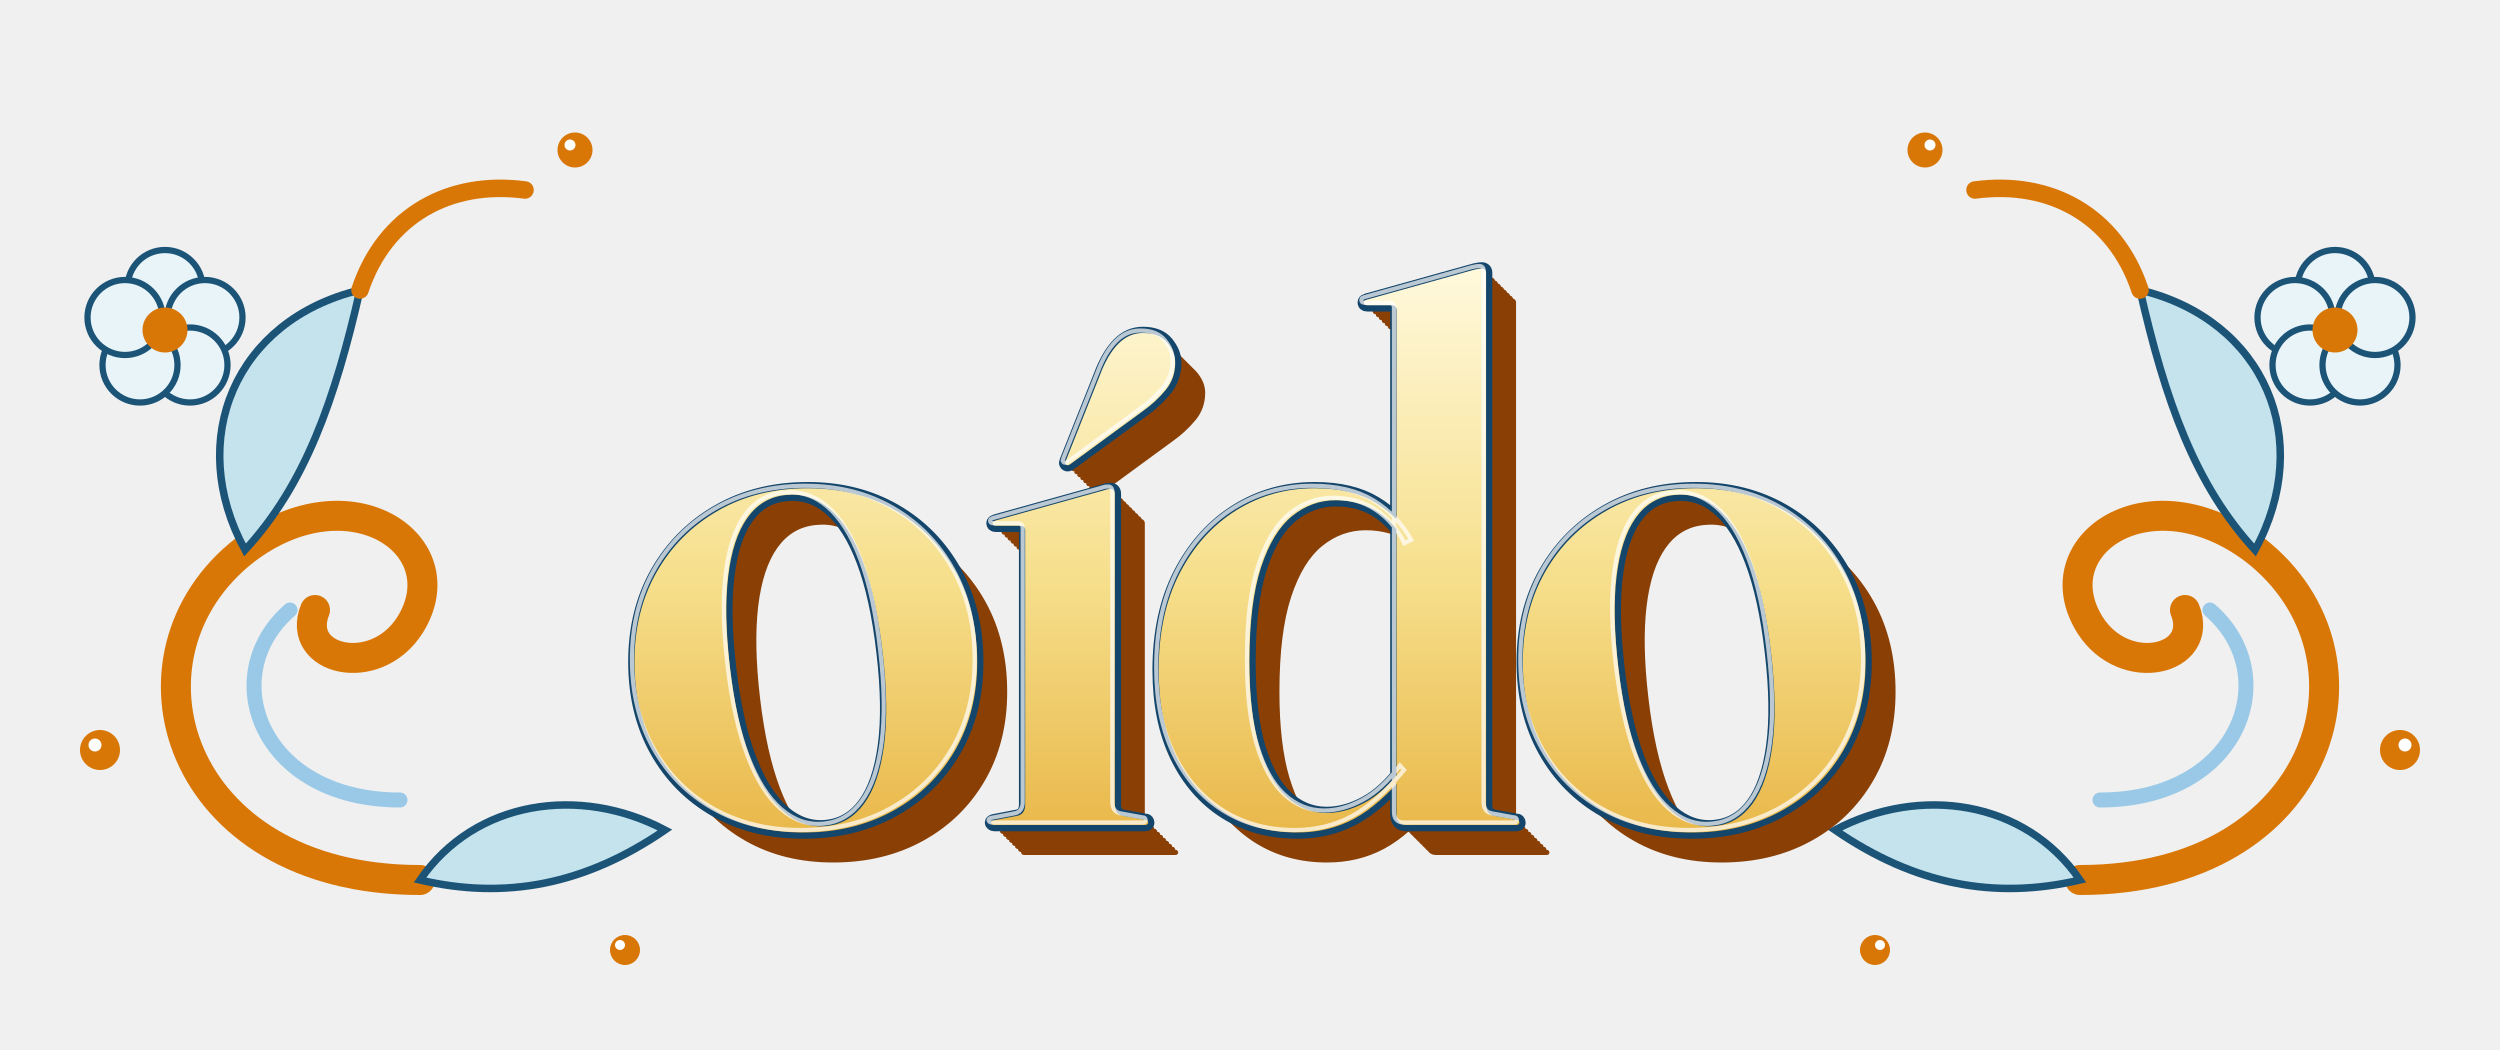
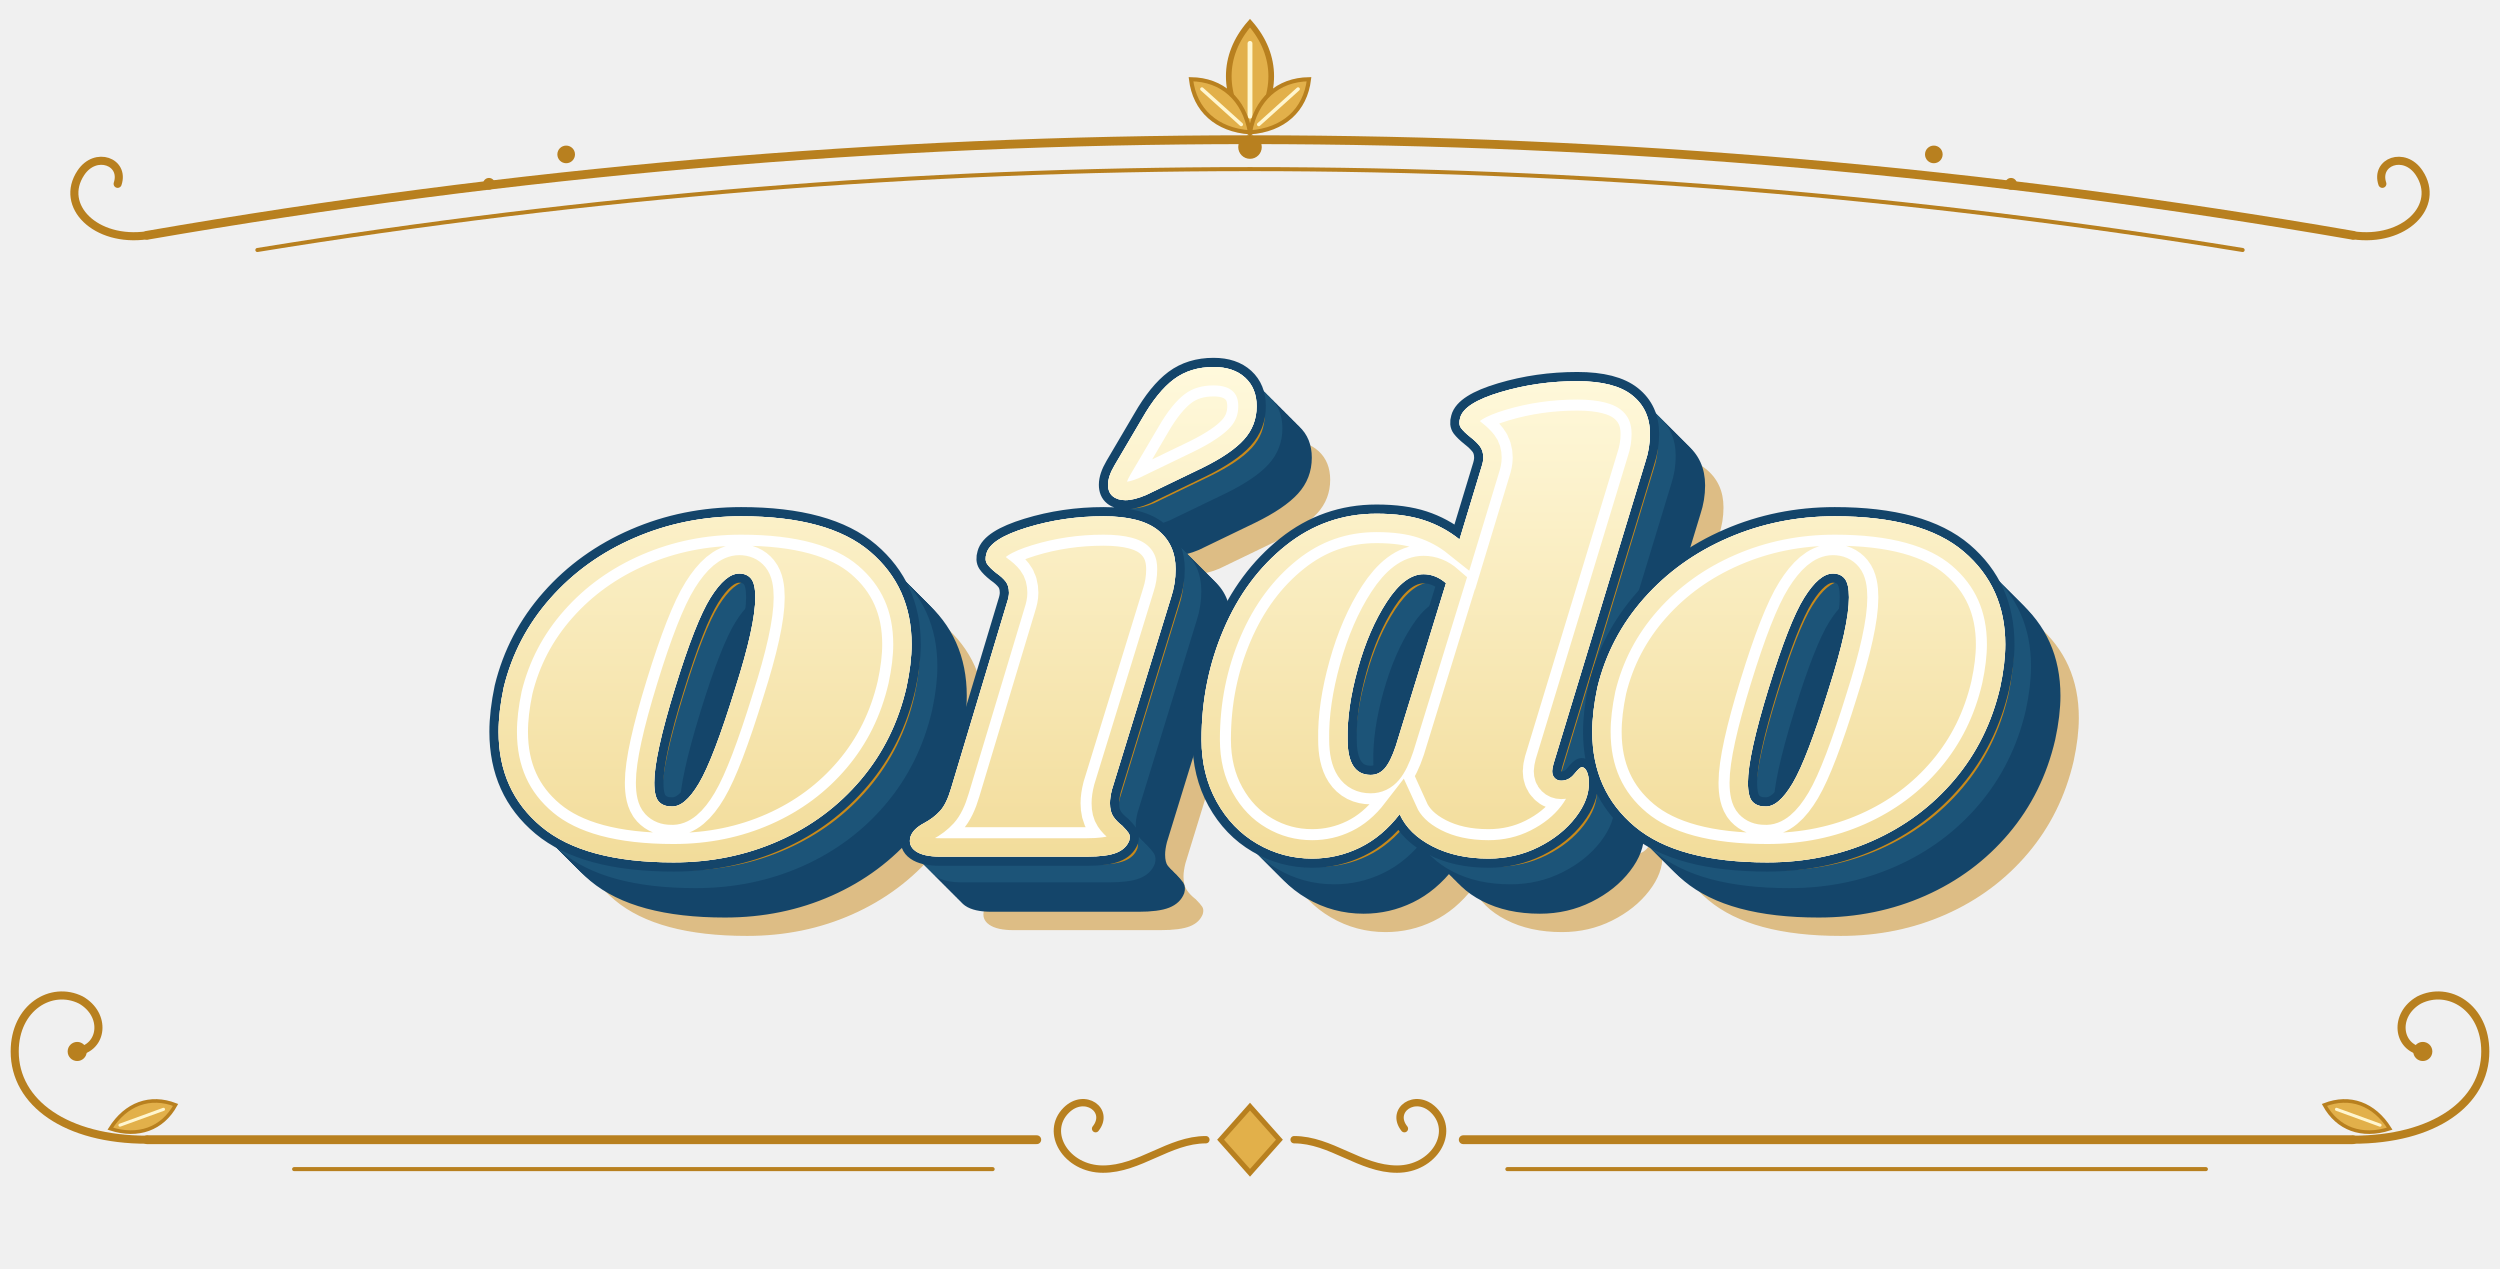
- <svg xmlns="http://www.w3.org/2000/svg" viewBox="0 0 1000 420" width="1000" height="420">
-   <defs>
-     <path id="t" d="M323.075 195.3Q342.875 195.3 358.175 204.15Q373.475 213.0 382.175 228.675Q390.875 244.35 390.875 264.75Q390.875 284.85 381.95 300.225Q373.025 315.6 357.275 324.3Q341.525 333.0 321.275 333.0Q301.475 333.0 286.25 324.375Q271.025 315.75 262.4 300.375Q253.775 285.0 253.775 264.75Q253.775 244.5 262.625 228.9Q271.475 213.3 287.15 204.3Q302.825 195.3 323.075 195.3ZM330.425 330.45Q339.725 329.55 345.65 321.45Q351.575 313.35 353.6 298.2Q355.625 283.05 353.075 261.15Q350.525 238.95 345.125 224.625Q339.725 210.3 331.925 203.625Q324.125 196.95 314.375 198.0Q304.775 198.9 298.925 207.15Q293.075 215.4 291.275 230.55Q289.475 245.7 292.025 267.3Q294.575 289.05 300.05 303.375Q305.525 317.7 313.325 324.525Q321.125 331.35 330.425 330.45Z M445.925 197.4V321.75Q445.925 323.7 446.75 324.9Q447.575 326.1 449.525 326.4L457.775 327.9Q458.675 327.9 458.975 328.275Q459.275 328.65 459.275 329.1Q459.275 329.4 458.975 329.7Q458.675 330.0 458.075 330.0H397.625Q397.175 330.0 396.8 329.7Q396.425 329.4 396.425 329.1Q396.425 328.65 396.725 328.425Q397.025 328.2 397.925 328.05L406.475 326.4Q408.425 326.1 409.25 324.9Q410.075 323.7 410.075 321.9V212.25Q410.075 211.35 409.625 210.825Q409.175 210.3 408.125 210.3H398.375Q397.625 210.3 397.325 210.0Q397.025 209.7 397.025 209.25Q397.025 208.8 397.4 208.575Q397.775 208.35 398.225 208.2L441.275 196.2Q442.625 195.75 443.15 195.675Q443.675 195.6 444.275 195.6Q445.025 195.6 445.475 196.125Q445.925 196.65 445.925 197.4ZM439.925 150.15Q442.925 142.05 447.2 137.625Q451.475 133.2 457.175 133.2Q463.775 133.2 466.925 137.1Q470.075 141.0 470.075 145.05Q470.075 151.35 466.25 156.0Q462.425 160.65 457.175 164.4L428.075 185.7Q427.625 186.0 427.175 186.075Q426.725 186.15 426.425 185.85Q425.975 185.4 426.125 185.025Q426.275 184.65 426.425 184.05Z M558.575 312.75V312.0V124.05Q558.575 123.15 558.125 122.625Q557.675 122.1 556.625 122.1H546.875Q546.125 122.1 545.825 121.8Q545.525 121.5 545.525 121.05Q545.525 120.45 545.9 120.225Q546.275 120.0 546.725 119.85L589.775 107.85Q591.125 107.55 591.65 107.475Q592.175 107.4 592.775 107.4Q593.525 107.4 593.975 107.85Q594.425 108.3 594.425 109.05V321.75Q594.425 323.7 595.25 324.9Q596.075 326.1 598.025 326.4L606.275 327.9Q607.175 327.9 607.475 328.275Q607.775 328.65 607.775 329.1Q607.775 329.4 607.475 329.7Q607.175 330.0 606.575 330.0H562.475Q560.675 330.0 559.625 328.95Q558.575 327.9 558.575 325.65ZM463.475 268.05Q463.475 245.55 471.875 229.275Q480.275 213.0 494.45 204.15Q508.625 195.3 525.875 195.3Q540.725 195.3 550.25 201.075Q559.775 206.85 565.475 216.9L562.775 218.25Q558.575 209.85 551.375 204.975Q544.175 200.1 534.275 200.1Q524.675 200.1 516.875 206.4Q509.075 212.7 504.425 226.875Q499.775 241.05 499.775 264.75Q499.775 285.6 503.75 298.95Q507.725 312.3 514.7 318.75Q521.675 325.2 530.675 325.2Q538.175 325.2 545.975 321.0Q553.775 316.8 560.975 307.2L562.625 309.0Q551.825 322.05 541.625 327.525Q531.425 333.0 518.825 333.0Q502.625 333.0 490.1 325.125Q477.575 317.25 470.525 302.7Q463.475 288.15 463.475 268.05Z M678.425 195.3Q698.225 195.3 713.525 204.15Q728.825 213.0 737.525 228.675Q746.225 244.35 746.225 264.75Q746.225 284.85 737.3 300.225Q728.375 315.6 712.625 324.3Q696.875 333.0 676.625 333.0Q656.825 333.0 641.6 324.375Q626.375 315.75 617.75 300.375Q609.125 285.0 609.125 264.75Q609.125 244.5 617.975 228.9Q626.825 213.3 642.5 204.3Q658.175 195.3 678.425 195.3ZM685.775 330.45Q695.075 329.55 701.0 321.45Q706.925 313.35 708.95 298.2Q710.975 283.05 708.425 261.15Q705.875 238.95 700.475 224.625Q695.075 210.3 687.275 203.625Q679.475 196.95 669.725 198.0Q660.125 198.9 654.275 207.15Q648.425 215.4 646.625 230.55Q644.825 245.7 647.375 267.3Q649.925 289.05 655.4 303.375Q660.875 317.7 668.675 324.525Q676.475 331.35 685.775 330.45Z" />
-     <linearGradient id="cara" x1="0" y1="0" x2="0" y2="1">
-       <stop offset="0" stop-color="#fff9dc" />
-       <stop offset=".55" stop-color="#f6df8c" />
-       <stop offset="1" stop-color="#e9b84a" />
-     </linearGradient>
-   </defs>
-   <g transform="translate(0 0) scale(1)">
-     <g>
-       <path d="M168 352C70 352 44 262 98 220c42-32 86-2 66 30-14 22-46 14-38-6" fill="none" stroke="#d97706" stroke-width="12" stroke-linecap="round" />
-       <path d="M160 320C104 320 86 270 116 244" fill="none" stroke="#9ac9e7" stroke-width="6" stroke-linecap="round" />
-       <path d="M98 220c-24-44-4-92 46-104-10 44-22 78-46 104z" fill="#c4e3ed" stroke="#1c5478" stroke-width="3" />
-       <path d="M168 352c22-32 64-38 98-20-32 22-64 28-98 20z" fill="#c4e3ed" stroke="#1c5478" stroke-width="3" />
-       <path d="M144 116c10-30 36-44 66-40" fill="none" stroke="#d97706" stroke-width="7" stroke-linecap="round" />
-       <g transform="translate(66 132)">
-         <g fill="#e8f4f8" stroke="#1c5478" stroke-width="2.5">
-           <circle cy="-17" r="15" />
-           <circle cx="16" cy="-5" r="15" />
-           <circle cx="10" cy="14" r="15" />
-           <circle cx="-10" cy="14" r="15" />
-           <circle cx="-16" cy="-5" r="15" />
-         </g>
-         <circle r="9" fill="#d97706" />
-       </g>
-       <g fill="#d97706">
-         <circle cx="230" cy="60" r="7" />
-         <circle cx="40" cy="300" r="8" />
-         <circle cx="250" cy="380" r="6" />
-       </g>
-       <g fill="#fff">
-         <circle cx="228" cy="58" r="2.2" />
-         <circle cx="38" cy="298" r="2.6" />
-         <circle cx="248" cy="378" r="2" />
-       </g>
+ <svg xmlns="http://www.w3.org/2000/svg" viewBox="70 20 680 345" role="img" aria-label="Oído">
+   <g fill="none" stroke="#b8801f" stroke-linecap="round">
+     <path d="M110 84Q410 32 710 84" stroke-width="2.4" />
+     <path d="M140 88Q410 44 680 88" stroke-width="1.1" />
+     <path d="M110 330H352M468 330H710" stroke-width="2.4" />
+     <path d="M150 338H340M480 338H670" stroke-width="1.1" />
+     <path transform="translate(410 330) scale(1 1)" d="M12 0c10 0 18 8 28 8s16-10 10-16c-5-5-12 0-8 5" stroke-width="2" />
+     <path transform="translate(410 330) scale(-1 1)" d="M12 0c10 0 18 8 28 8s16-10 10-16c-5-5-12 0-8 5" stroke-width="2" />
+     <path d="M110 84c-14 2-24-8-18-17 4-6 12-3 10 3" stroke-width="2.2" />
+     <path d="M710 84c14 2 24-8 18-17-4-6-12-3-10 3" stroke-width="2.2" />
+   </g>
+   <path d="M410 321l8 9-8 9-8-9z" fill="#e2b04a" stroke="#b8801f" stroke-width="1.4" />
+   <g transform="translate(410 56) rotate(0) scale(1.1)">
+     <path d="M0 0c7-9 7-19 0-27c-7 8-7 18 0 27z" fill="#e2b04a" stroke="#b8801f" stroke-width="1.4" />
+     <path d="M0-4v-18" stroke="#fff6cf" stroke-width="1.2" stroke-linecap="round" />
+   </g>
+   <g transform="translate(410 56) rotate(-48) scale(0.8)">
+     <path d="M0 0c7-9 7-19 0-27c-7 8-7 18 0 27z" fill="#e2b04a" stroke="#b8801f" stroke-width="1.4" />
+     <path d="M0-4v-18" stroke="#fff6cf" stroke-width="1.2" stroke-linecap="round" />
+   </g>
+   <g transform="translate(410 56) rotate(48) scale(0.8)">
+     <path d="M0 0c7-9 7-19 0-27c-7 8-7 18 0 27z" fill="#e2b04a" stroke="#b8801f" stroke-width="1.4" />
+     <path d="M0-4v-18" stroke="#fff6cf" stroke-width="1.2" stroke-linecap="round" />
+   </g>
+   <circle cx="410" cy="60" r="3.2" fill="#b8801f" />
+   <g transform="translate(710 330) scale(1 1)">
+     <path d="M0 0c22 0 36-10 36-24 0-12-10-18-18-14-7 4-6 13 1 14" fill="none" stroke="#b8801f" stroke-width="2.2" stroke-linecap="round" />
+     <circle cx="19" cy="-24" r="2.6" fill="#b8801f" />
+     <g transform="translate(10 -3) rotate(-70) scale(0.7)">
+       <path d="M0 0c7-9 7-19 0-27c-7 8-7 18 0 27z" fill="#e2b04a" stroke="#b8801f" stroke-width="1.4" />
+       <path d="M0-4v-18" stroke="#fff6cf" stroke-width="1.2" stroke-linecap="round" />
    </g>
  </g>
-   <g transform="translate(1000 0) scale(-1 1)">
-     <g>
-       <path d="M168 352C70 352 44 262 98 220c42-32 86-2 66 30-14 22-46 14-38-6" fill="none" stroke="#d97706" stroke-width="12" stroke-linecap="round" />
-       <path d="M160 320C104 320 86 270 116 244" fill="none" stroke="#9ac9e7" stroke-width="6" stroke-linecap="round" />
-       <path d="M98 220c-24-44-4-92 46-104-10 44-22 78-46 104z" fill="#c4e3ed" stroke="#1c5478" stroke-width="3" />
-       <path d="M168 352c22-32 64-38 98-20-32 22-64 28-98 20z" fill="#c4e3ed" stroke="#1c5478" stroke-width="3" />
-       <path d="M144 116c10-30 36-44 66-40" fill="none" stroke="#d97706" stroke-width="7" stroke-linecap="round" />
-       <g transform="translate(66 132)">
-         <g fill="#e8f4f8" stroke="#1c5478" stroke-width="2.5">
-           <circle cy="-17" r="15" />
-           <circle cx="16" cy="-5" r="15" />
-           <circle cx="10" cy="14" r="15" />
-           <circle cx="-10" cy="14" r="15" />
-           <circle cx="-16" cy="-5" r="15" />
-         </g>
-         <circle r="9" fill="#d97706" />
-       </g>
-       <g fill="#d97706">
-         <circle cx="230" cy="60" r="7" />
-         <circle cx="40" cy="300" r="8" />
-         <circle cx="250" cy="380" r="6" />
-       </g>
-       <g fill="#fff">
-         <circle cx="228" cy="58" r="2.2" />
-         <circle cx="38" cy="298" r="2.6" />
-         <circle cx="248" cy="378" r="2" />
-       </g>
+   <g transform="translate(110 330) scale(-1 1)">
+     <path d="M0 0c22 0 36-10 36-24 0-12-10-18-18-14-7 4-6 13 1 14" fill="none" stroke="#b8801f" stroke-width="2.2" stroke-linecap="round" />
+     <circle cx="19" cy="-24" r="2.6" fill="#b8801f" />
+     <g transform="translate(10 -3) rotate(-70) scale(0.7)">
+       <path d="M0 0c7-9 7-19 0-27c-7 8-7 18 0 27z" fill="#e2b04a" stroke="#b8801f" stroke-width="1.4" />
+       <path d="M0-4v-18" stroke="#fff6cf" stroke-width="1.2" stroke-linecap="round" />
    </g>
  </g>
-   <use href="#t" x="12.00" y="12.00" fill="#8a3f05" />
-   <use href="#t" x="10.80" y="10.80" fill="#8a3f05" />
-   <use href="#t" x="9.60" y="9.60" fill="#8a3f05" />
-   <use href="#t" x="8.40" y="8.40" fill="#8a3f05" />
-   <use href="#t" x="7.20" y="7.20" fill="#8a3f05" />
-   <use href="#t" x="6.00" y="6.00" fill="#8a3f05" />
-   <use href="#t" x="4.80" y="4.80" fill="#8a3f05" />
-   <use href="#t" x="3.60" y="3.60" fill="#8a3f05" />
-   <use href="#t" x="2.40" y="2.40" fill="#8a3f05" />
-   <use href="#t" x="1.20" y="1.20" fill="#8a3f05" />
-   <use href="#t" fill="url(#cara)" stroke="#14456a" stroke-width="5" paint-order="stroke" />
-   <use href="#t" fill="none" stroke="#ffffff" stroke-width="1.67" opacity=".7" transform="translate(-1 -1)" />
+   <g fill="#b8801f">
+     <circle cx="224" cy="62" r="2.4" />
+     <circle cx="203" cy="70" r="1.6" />
+   </g>
+   <g fill="#b8801f">
+     <circle cx="596" cy="62" r="2.4" />
+     <circle cx="617" cy="70" r="1.6" />
+   </g>
+   <defs>
+     <path id="f-t" d="M317.96 195.25Q317.96 200.5 316.56 206.97Q313.24 221.32 304.14 232.09Q295.04 242.85 281.82 248.71Q268.61 254.57 253.21 254.57Q228.89 254.57 217.25 244.86Q205.61 235.15 205.61 219.05Q205.61 213.62 207.01 206.97Q210.34 193.32 219.7 182.74Q229.06 172.15 242.62 166.29Q256.19 160.43 271.59 160.43Q295.39 160.43 306.67 170.05Q317.96 179.68 317.96 195.25ZM253.56 207.32Q247.96 225.53 247.96 232.88Q247.96 236.72 249.19 238.04Q250.41 239.35 252.51 239.35Q256.19 239.7 260.12 233.05Q264.06 226.4 270.01 207.15Q275.44 190.18 275.44 182.48Q275.44 178.8 274.3 177.4Q273.16 176 271.06 176Q267.39 176 263.27 182.56Q259.16 189.12 253.56 207.32ZM389.76 174.78Q389.76 178.8 388.54 182.48L372.44 234.8Q371.91 236.9 371.91 238.47Q371.91 240.75 372.79 242.06Q373.66 243.38 375.24 244.6Q376.46 245.82 376.99 246.61Q377.51 247.4 377.16 248.62Q376.29 250.9 373.66 251.95Q371.04 253 365.61 253H325.71Q321.16 253 319.06 251.51Q316.96 250.03 317.66 247.57Q318.36 245.47 321.34 243.9Q323.96 242.5 325.71 240.57Q327.46 238.65 328.69 234.45L343.91 183.88Q344.44 182.3 344.44 181.25Q344.44 179.32 343.56 178.19Q342.69 177.05 340.94 175.82Q339.19 174.43 338.49 173.38Q337.79 172.32 338.31 170.57Q339.36 166.55 349.34 163.49Q359.31 160.43 370.16 160.43Q380.31 160.43 385.04 164.28Q389.76 168.12 389.76 174.78ZM400.09 119.83Q405.51 119.83 408.66 122.71Q411.81 125.6 411.81 130.5Q411.81 135.75 408.31 139.6Q404.81 143.45 396.94 147.3L381.71 154.65Q378.39 156.05 376.11 156.05Q374.01 156.05 372.7 155Q371.39 153.95 371.39 151.85Q371.39 149.57 373.14 146.6L380.66 133.82Q384.86 126.48 389.32 123.15Q393.79 119.83 400.09 119.83ZM492.19 229.72Q492.19 230.95 492.89 231.65Q493.59 232.35 494.64 232.35Q496.74 232.35 498.22 230.51Q499.71 228.68 500.24 228.68Q501.11 228.68 501.64 229.9Q502.16 231.12 502.16 232.7Q502.34 237.43 498.57 242.32Q494.81 247.22 488.51 250.38Q482.21 253.53 474.86 253.53Q466.11 253.53 459.64 250.2Q453.16 246.88 450.71 241.45Q445.99 247.57 439.86 250.55Q433.74 253.53 426.91 253.53Q418.86 253.53 411.95 249.5Q405.04 245.47 400.92 238.04Q396.81 230.6 396.81 221.15Q396.81 205.22 402.85 191.14Q408.89 177.05 419.74 168.39Q430.59 159.73 444.41 159.73Q451.94 159.73 457.27 161.48Q462.61 163.23 466.99 166.73L472.94 147.12Q473.46 145.55 473.46 144.5Q473.46 142.57 472.5 141.35Q471.54 140.12 469.96 138.9Q468.21 137.5 467.42 136.45Q466.64 135.4 467.16 133.65Q468.21 129.62 478.19 126.65Q488.16 123.68 499.01 123.68Q509.16 123.68 513.97 127.53Q518.79 131.38 518.79 138.03Q518.79 141.88 517.56 145.55L492.54 227.8Q492.19 229.2 492.19 229.72ZM457.19 176.18Q452.11 176.18 447.21 183.7Q442.31 191.22 439.34 201.9Q436.36 212.57 436.54 221.15Q436.54 230.78 442.84 230.78Q445.11 230.78 446.69 228.94Q448.26 227.1 449.66 222.9L463.31 178.62Q460.51 176.18 457.19 176.18ZM615.44 195.25Q615.44 200.5 614.04 206.97Q610.71 221.32 601.61 232.09Q592.51 242.85 579.3 248.71Q566.09 254.57 550.69 254.57Q526.36 254.57 514.72 244.86Q503.09 235.15 503.09 219.05Q503.09 213.62 504.49 206.97Q507.81 193.32 517.17 182.74Q526.54 172.15 540.1 166.29Q553.66 160.43 569.06 160.43Q592.86 160.43 604.15 170.05Q615.44 179.68 615.44 195.25ZM551.04 207.32Q545.44 225.53 545.44 232.88Q545.44 236.72 546.66 238.04Q547.89 239.35 549.99 239.35Q553.66 239.7 557.6 233.05Q561.54 226.4 567.49 207.15Q572.91 190.18 572.91 182.48Q572.91 178.8 571.77 177.4Q570.64 176 568.54 176Q564.86 176 560.75 182.56Q556.64 189.12 551.04 207.32Z" />
+     <linearGradient id="f-cara" x1="0" y1="0" x2="0" y2="1">
+       <stop offset="0" stop-color="#fff9dc" />
+       <stop offset="1" stop-color="#f2dc9a" />
+     </linearGradient>
+     <clipPath id="f-recorte">
+       <use href="#f-t" />
+     </clipPath>
+   </defs>
+   <use href="#f-t" x="20" y="20" fill="#c98a1a" opacity="0.5" />
+   <use href="#f-t" x="14" y="14" fill="#14456a" stroke="#14456a" stroke-width="2" />
+   <use href="#f-t" x="13" y="13" fill="#14456a" stroke="#14456a" stroke-width="2" />
+   <use href="#f-t" x="12" y="12" fill="#14456a" stroke="#14456a" stroke-width="2" />
+   <use href="#f-t" x="11" y="11" fill="#14456a" stroke="#14456a" stroke-width="2" />
+   <use href="#f-t" x="10" y="10" fill="#14456a" stroke="#14456a" stroke-width="2" />
+   <use href="#f-t" x="9" y="9" fill="#14456a" stroke="#14456a" stroke-width="2" />
+   <use href="#f-t" x="8" y="8" fill="#14456a" stroke="#14456a" stroke-width="2" />
+   <use href="#f-t" x="7" y="7" fill="#14456a" stroke="#14456a" stroke-width="2" />
+   <use href="#f-t" x="6" y="6" fill="#1c5478" stroke="#1c5478" stroke-width="2" />
+   <use href="#f-t" x="5" y="5" fill="#1c5478" stroke="#1c5478" stroke-width="2" />
+   <use href="#f-t" x="4" y="4" fill="#1c5478" stroke="#1c5478" stroke-width="2" />
+   <use href="#f-t" x="3" y="3" fill="#1c5478" stroke="#1c5478" stroke-width="2" />
+   <use href="#f-t" x="2" y="2" fill="#1c5478" stroke="#1c5478" stroke-width="2" />
+   <use href="#f-t" x="1" y="1" fill="#1c5478" stroke="#1c5478" stroke-width="2" />
+   <use href="#f-t" x="2.2" y="2.2" fill="#c98a1a" />
+   <use href="#f-t" fill="url(#f-cara)" stroke="#14456a" stroke-width="5" paint-order="stroke" />
+   <g clip-path="url(#f-recorte)">
+     <use href="#f-t" fill="none" stroke="#ffffff" stroke-width="16" />
+     <use href="#f-t" fill="none" stroke="url(#f-cara)" stroke-width="10" />
+   </g>
</svg>
